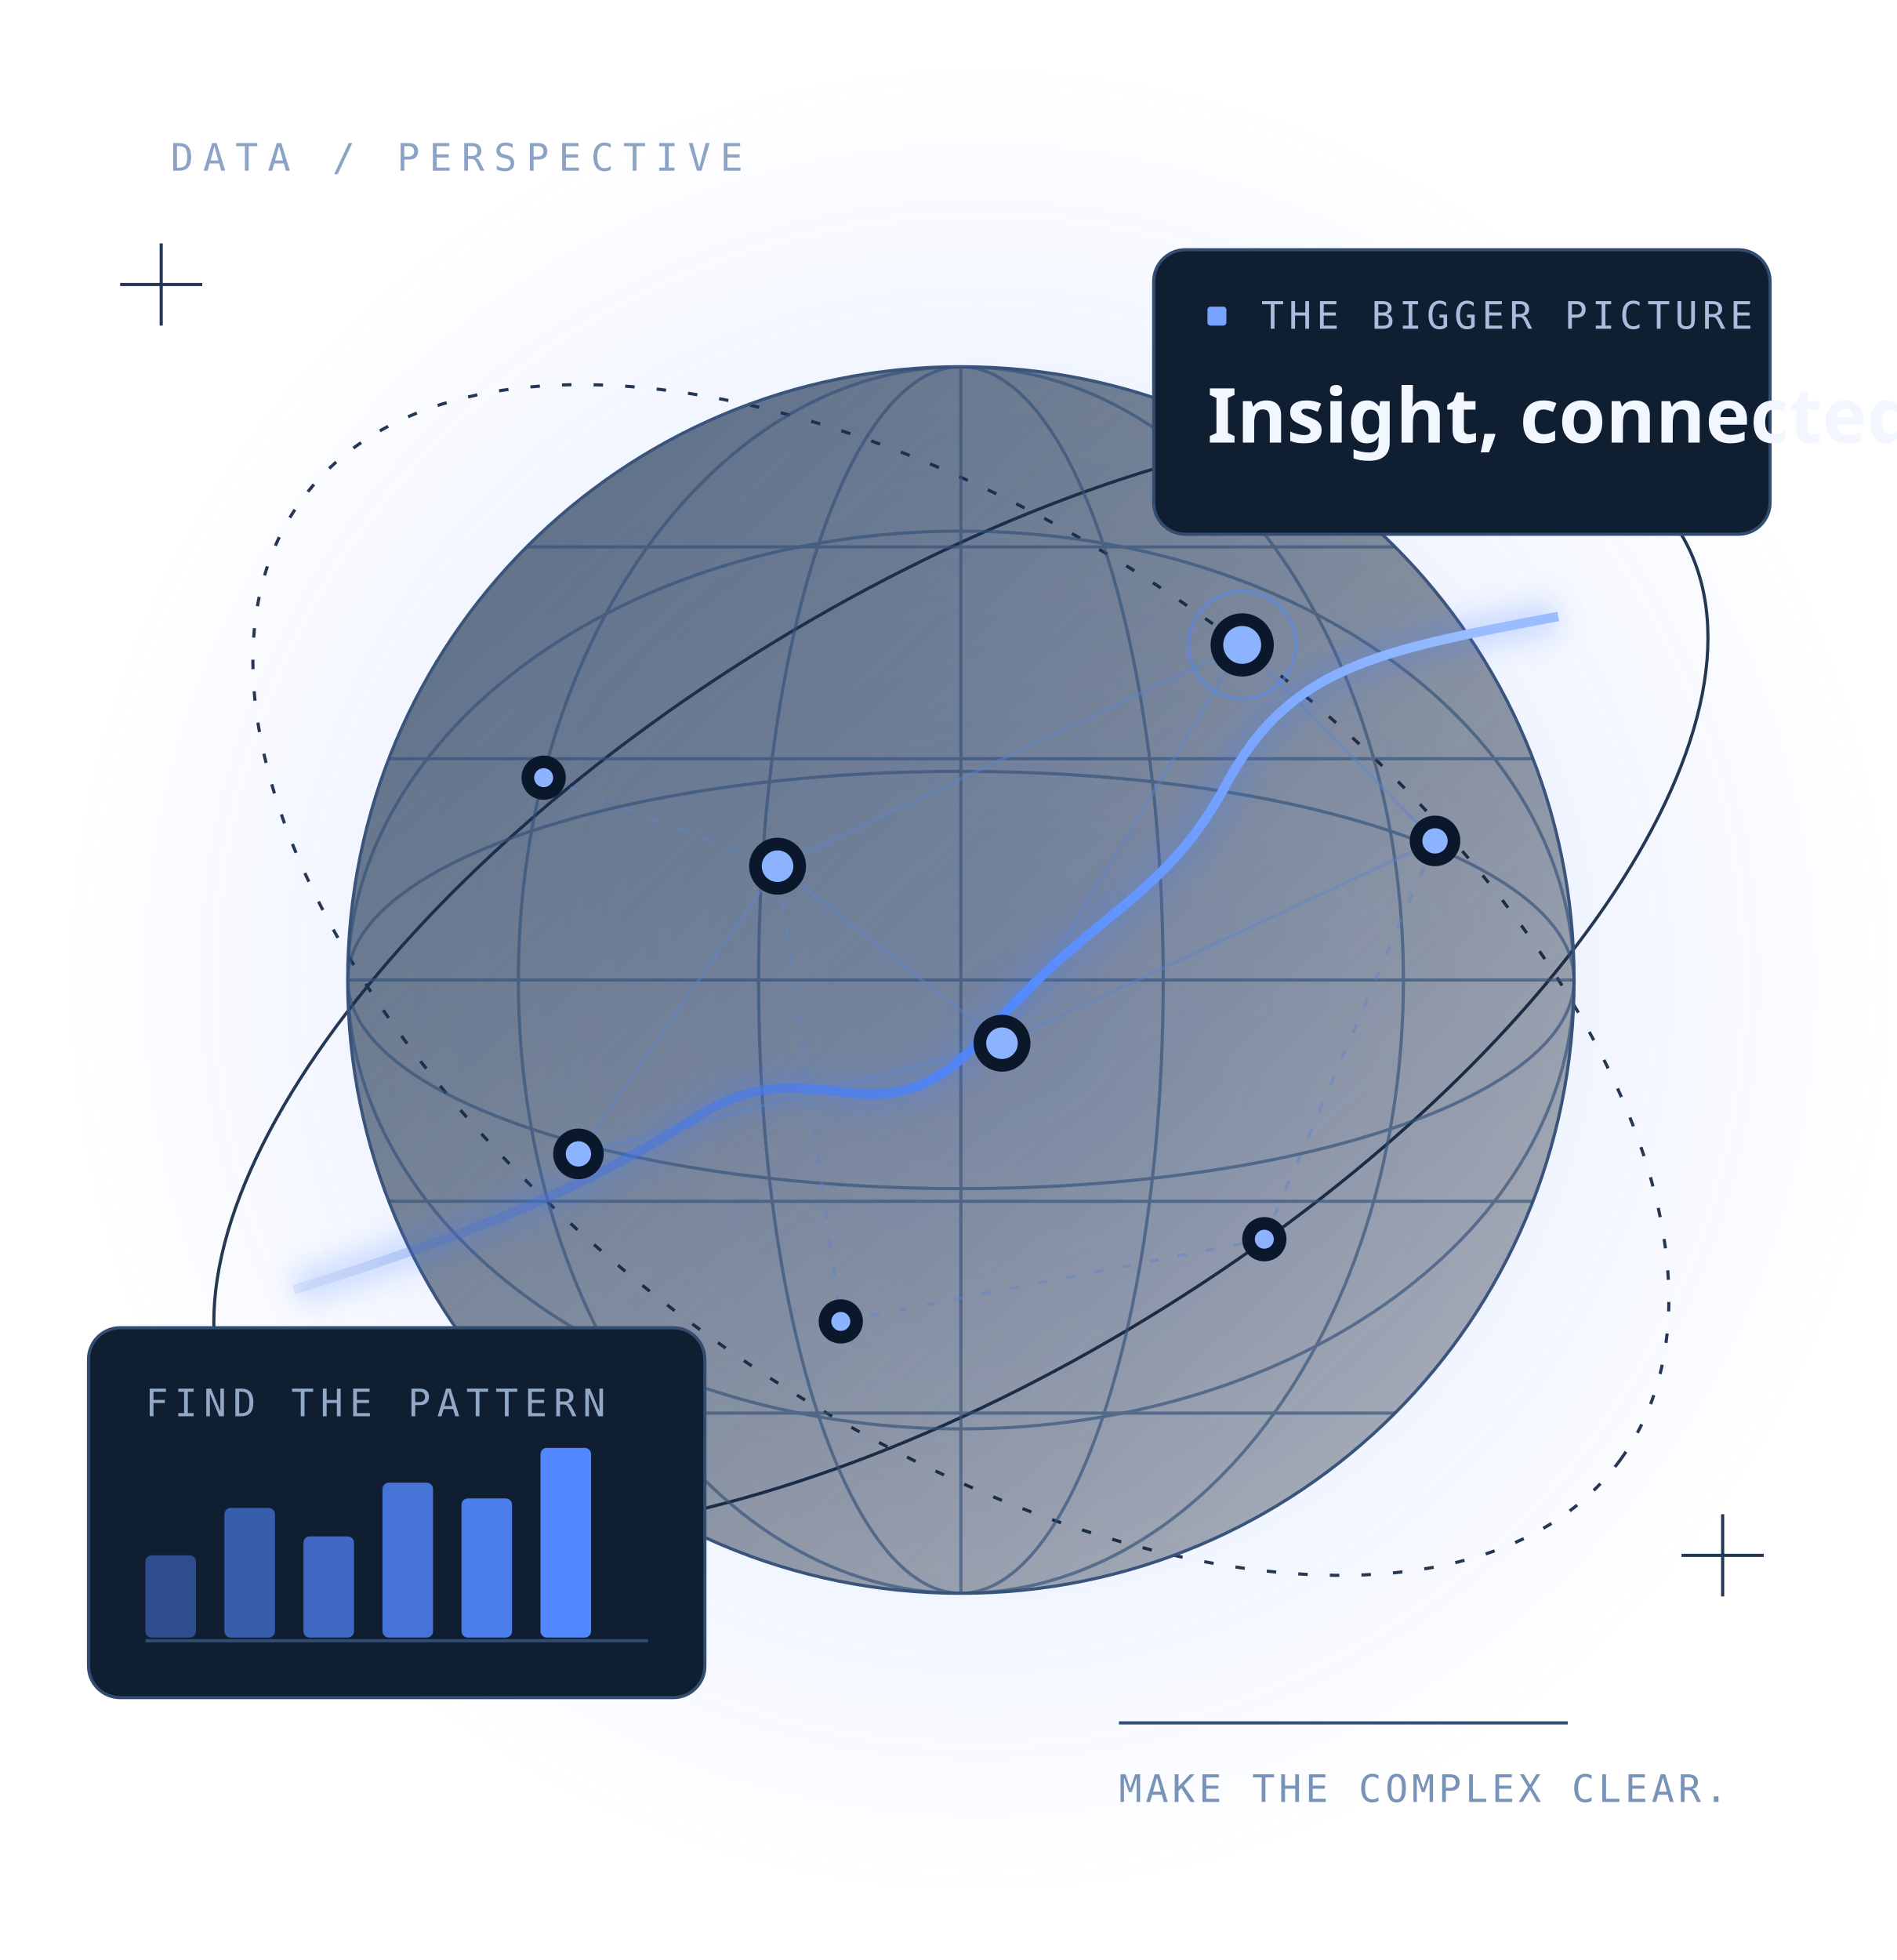
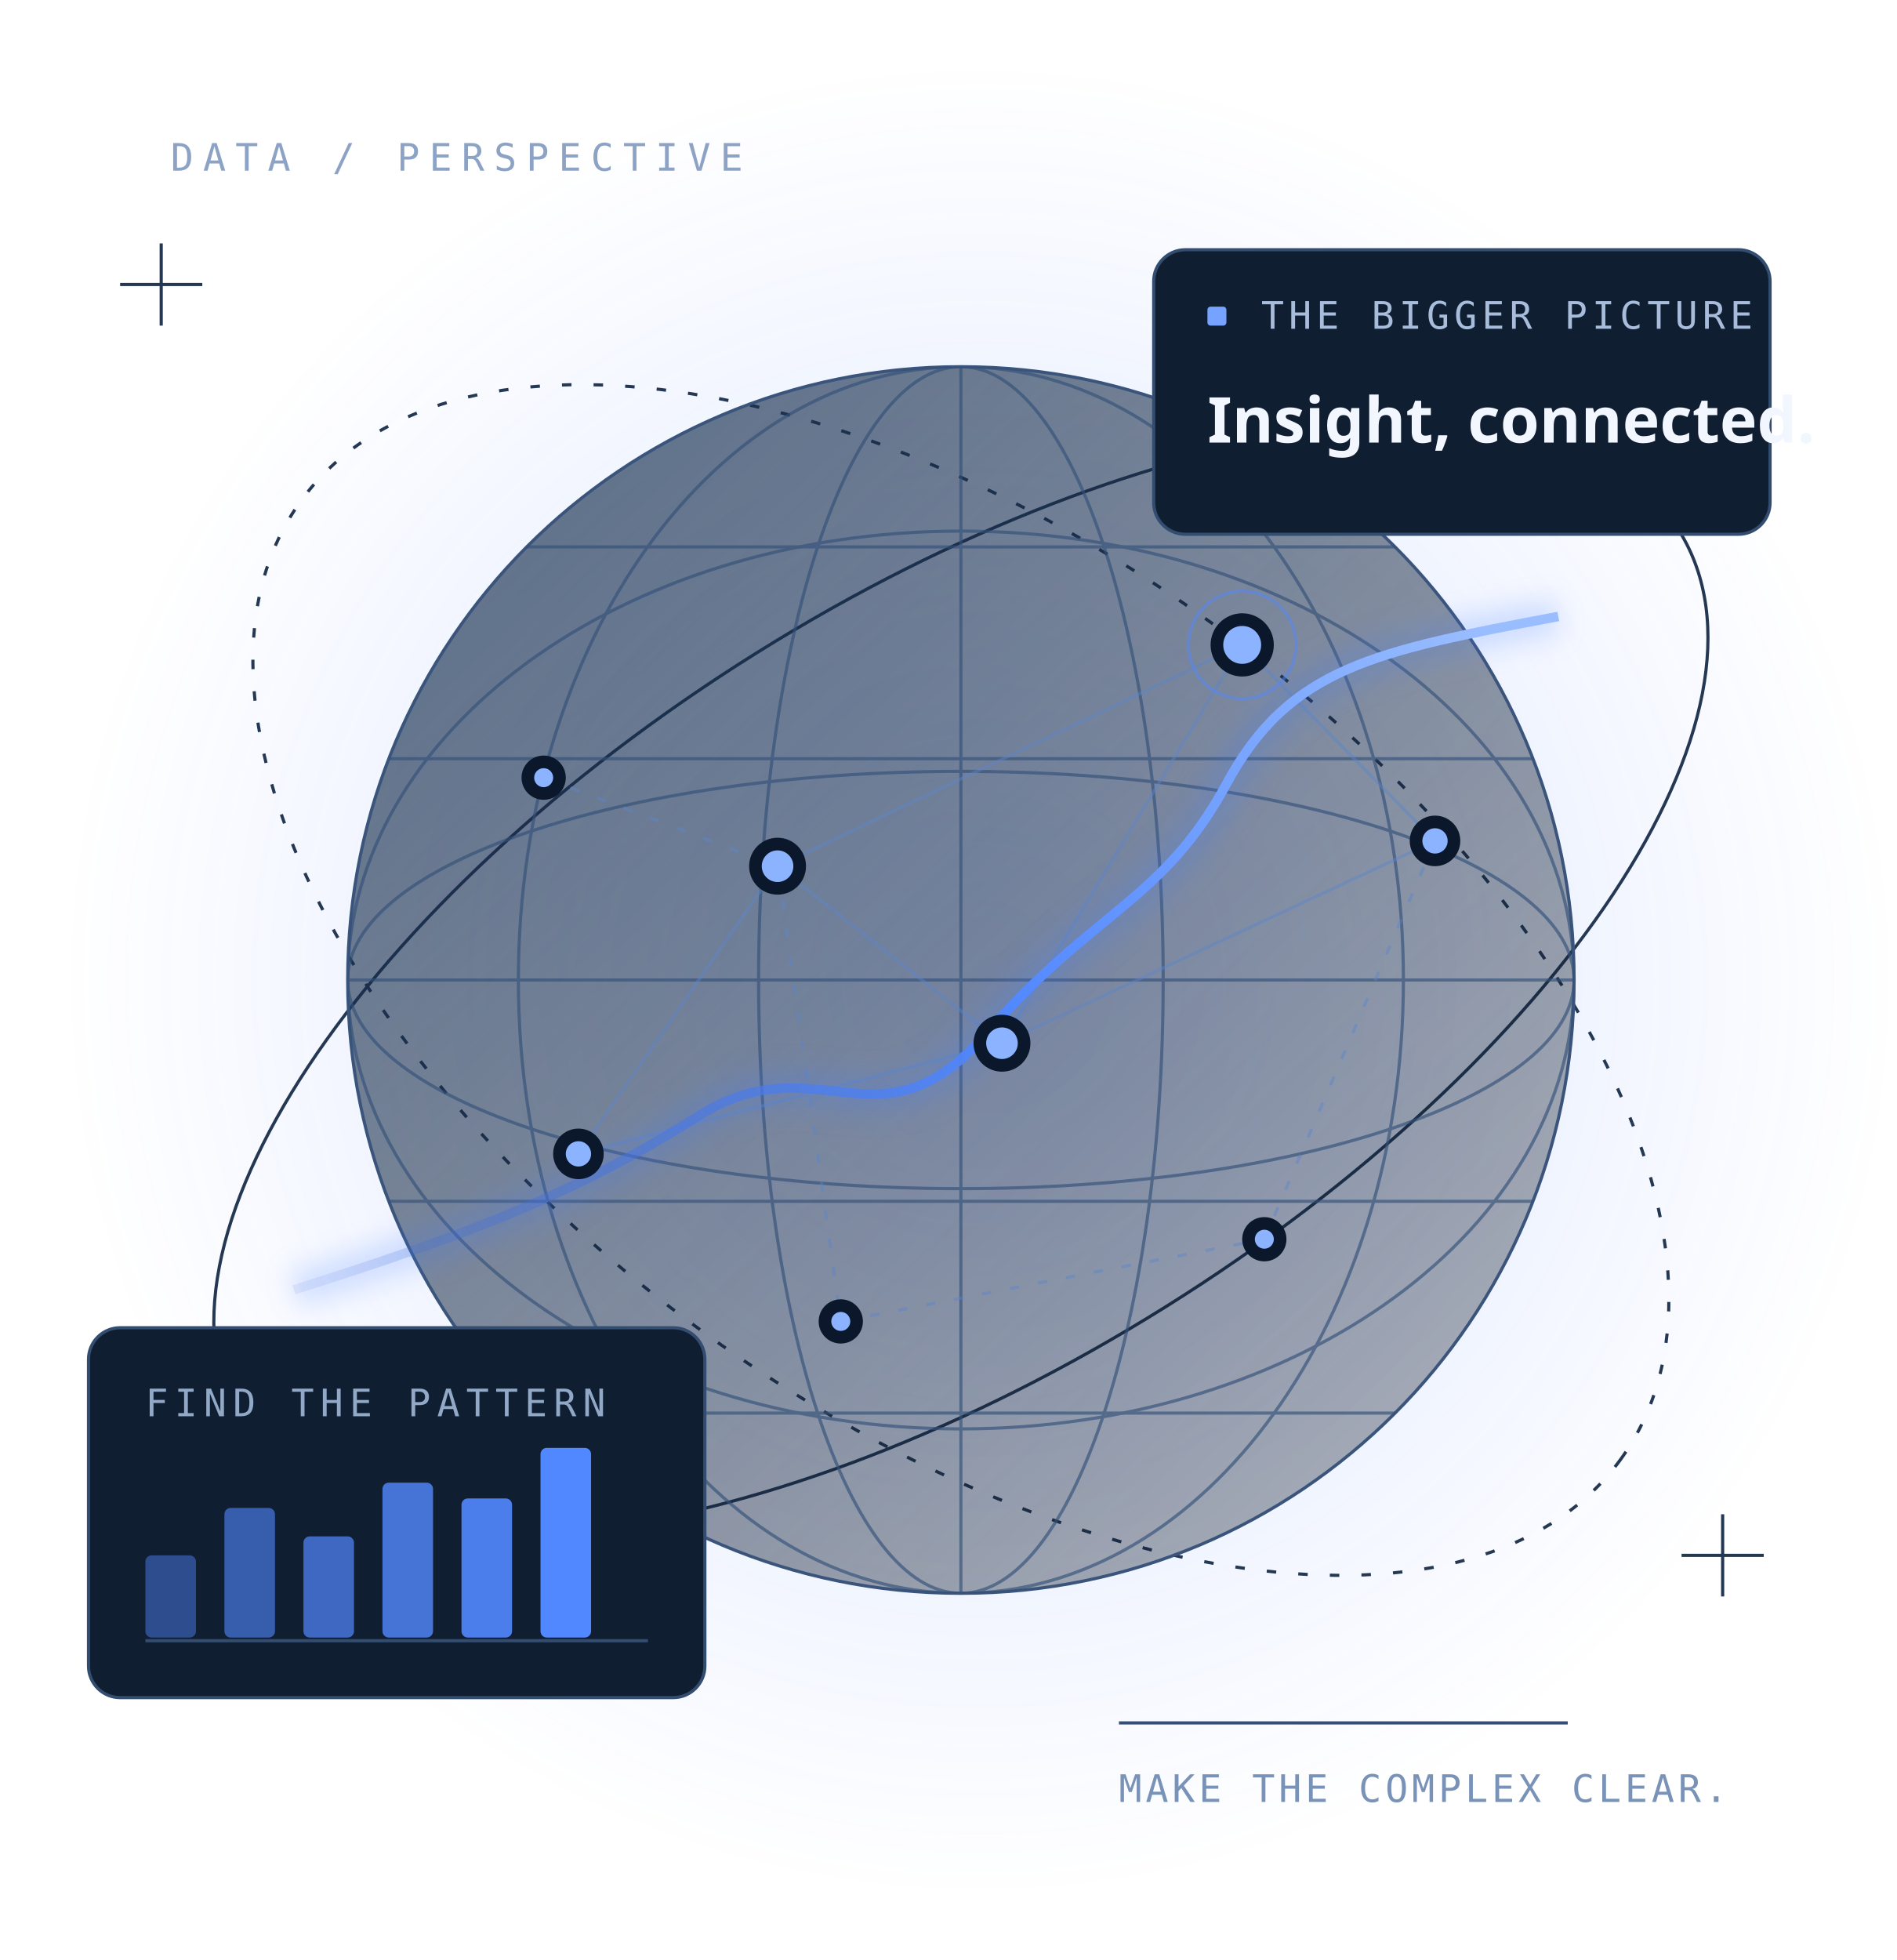
<svg xmlns="http://www.w3.org/2000/svg" width="600" height="620" viewBox="0 0 600 620" fill="none">
  <defs>
    <radialGradient id="glow">
      <stop stop-color="#326aff" stop-opacity=".2" />
      <stop offset="1" stop-color="#326aff" stop-opacity="0" />
    </radialGradient>
    <linearGradient id="sphere" x1="140" y1="125" x2="480" y2="490" gradientUnits="userSpaceOnUse">
      <stop stop-color="#183355" stop-opacity=".7" />
      <stop offset="1" stop-color="#0a1324" stop-opacity=".3" />
    </linearGradient>
    <linearGradient id="signal" x1="100" y1="400" x2="470" y2="200" gradientUnits="userSpaceOnUse">
      <stop stop-color="#3763d3" stop-opacity=".1" />
      <stop offset=".55" stop-color="#5288ff" />
      <stop offset="1" stop-color="#99bdff" />
    </linearGradient>
    <clipPath id="globe">
      <circle cx="304" cy="310" r="194" />
    </clipPath>
    <filter id="soft">
      <feGaussianBlur stdDeviation="4" />
    </filter>
  </defs>
  <circle cx="310" cy="310" r="288" fill="url(#glow)" />
  <g stroke="#253853" stroke-width="1">
    <path d="M38 90h26m-13-13v26M532 492h26m-13-13v26M518 90h10m-5-5v10M65 510h10m-5-5v10" />
    <ellipse cx="304" cy="310" rx="268" ry="122" transform="rotate(-32 304 310)" />
    <ellipse cx="304" cy="310" rx="258" ry="138" transform="rotate(36 304 310)" stroke-dasharray="3 7" />
  </g>
  <circle cx="304" cy="310" r="194" fill="url(#sphere)" stroke="#3a547b" />
  <g clip-path="url(#globe)" stroke="#335078" opacity=".65">
    <ellipse cx="304" cy="310" rx="64" ry="194" />
    <ellipse cx="304" cy="310" rx="140" ry="194" />
    <path d="M110 310h388M123 240h362M123 380h362M159 173h290M159 447h290M304 116v388" />
    <ellipse cx="304" cy="310" rx="194" ry="66" />
    <ellipse cx="304" cy="310" rx="194" ry="142" />
  </g>
  <g stroke="#5c86ca" stroke-opacity=".45">
    <path d="m183 365 63-91 71 56 76-126 61 62M246 274l147-70M317 330l137-64M183 365l134-35" />
    <path d="m172 246 74 28 20 144 134-26 54-126" stroke-dasharray="3 6" />
  </g>
  <path d="M93 408c57-18 90-31 128-55s57 13 91-26 56-42 76-79 47-42 105-53" stroke="#427dff" stroke-width="12" opacity=".2" filter="url(#soft)" />
  <path d="M93 408c57-18 90-31 128-55s57 13 91-26 56-42 76-79 47-42 105-53" stroke="url(#signal)" stroke-width="3" />
  <g fill="#8cb3ff" stroke="#0b172a" stroke-width="4">
    <circle cx="183" cy="365" r="6" />
    <circle cx="246" cy="274" r="7" />
    <circle cx="317" cy="330" r="7" />
    <circle cx="393" cy="204" r="8" />
    <circle cx="454" cy="266" r="6" />
    <circle cx="266" cy="418" r="5" />
    <circle cx="400" cy="392" r="5" />
    <circle cx="172" cy="246" r="5" />
  </g>
  <circle cx="393" cy="204" r="17" stroke="#5288ff" stroke-opacity=".5" />
  <g transform="translate(365 79)">
    <rect width="195" height="90" rx="10" fill="#101e32" stroke="#334d70" />
    <rect x="17" y="18" width="6" height="6" rx="1" fill="#76a3ff" />
    <text x="34" y="25" fill="#a8bddb" font-family="monospace" font-size="12" letter-spacing="1.5">THE BIGGER PICTURE</text>
-     <text x="17" y="61" fill="#f2f6ff" font-family="sans-serif" font-size="24" font-weight="600">Insight, connected.</text>
+     <text x="17" y="61" fill="#f2f6ff" font-family="sans-serif" font-size="20" font-weight="600">Insight, connected.</text>
  </g>
  <g transform="translate(28 420)">
    <rect width="195" height="117" rx="10" fill="#101e32" stroke="#334d70" />
    <text x="18" y="28" fill="#92a8c7" font-family="monospace" font-size="12" letter-spacing="2">FIND THE PATTERN</text>
    <g fill="#5288ff">
      <rect x="18" y="72" width="16" height="26" rx="2" opacity=".45" />
      <rect x="43" y="57" width="16" height="41" rx="2" opacity=".6" />
      <rect x="68" y="66" width="16" height="32" rx="2" opacity=".7" />
      <rect x="93" y="49" width="16" height="49" rx="2" opacity=".8" />
      <rect x="118" y="54" width="16" height="44" rx="2" opacity=".9" />
      <rect x="143" y="38" width="16" height="60" rx="2" />
    </g>
    <path d="M18 99h159" stroke="#334d70" />
  </g>
  <text x="54" y="54" fill="#8ca3c5" font-family="monospace" font-size="12" letter-spacing="3">DATA / PERSPECTIVE</text>
  <path d="M354 545h142" stroke="#344e76" />
  <text x="354" y="570" fill="#7993b8" font-family="monospace" font-size="12" letter-spacing="1.2">MAKE THE COMPLEX CLEAR.</text>
</svg>
